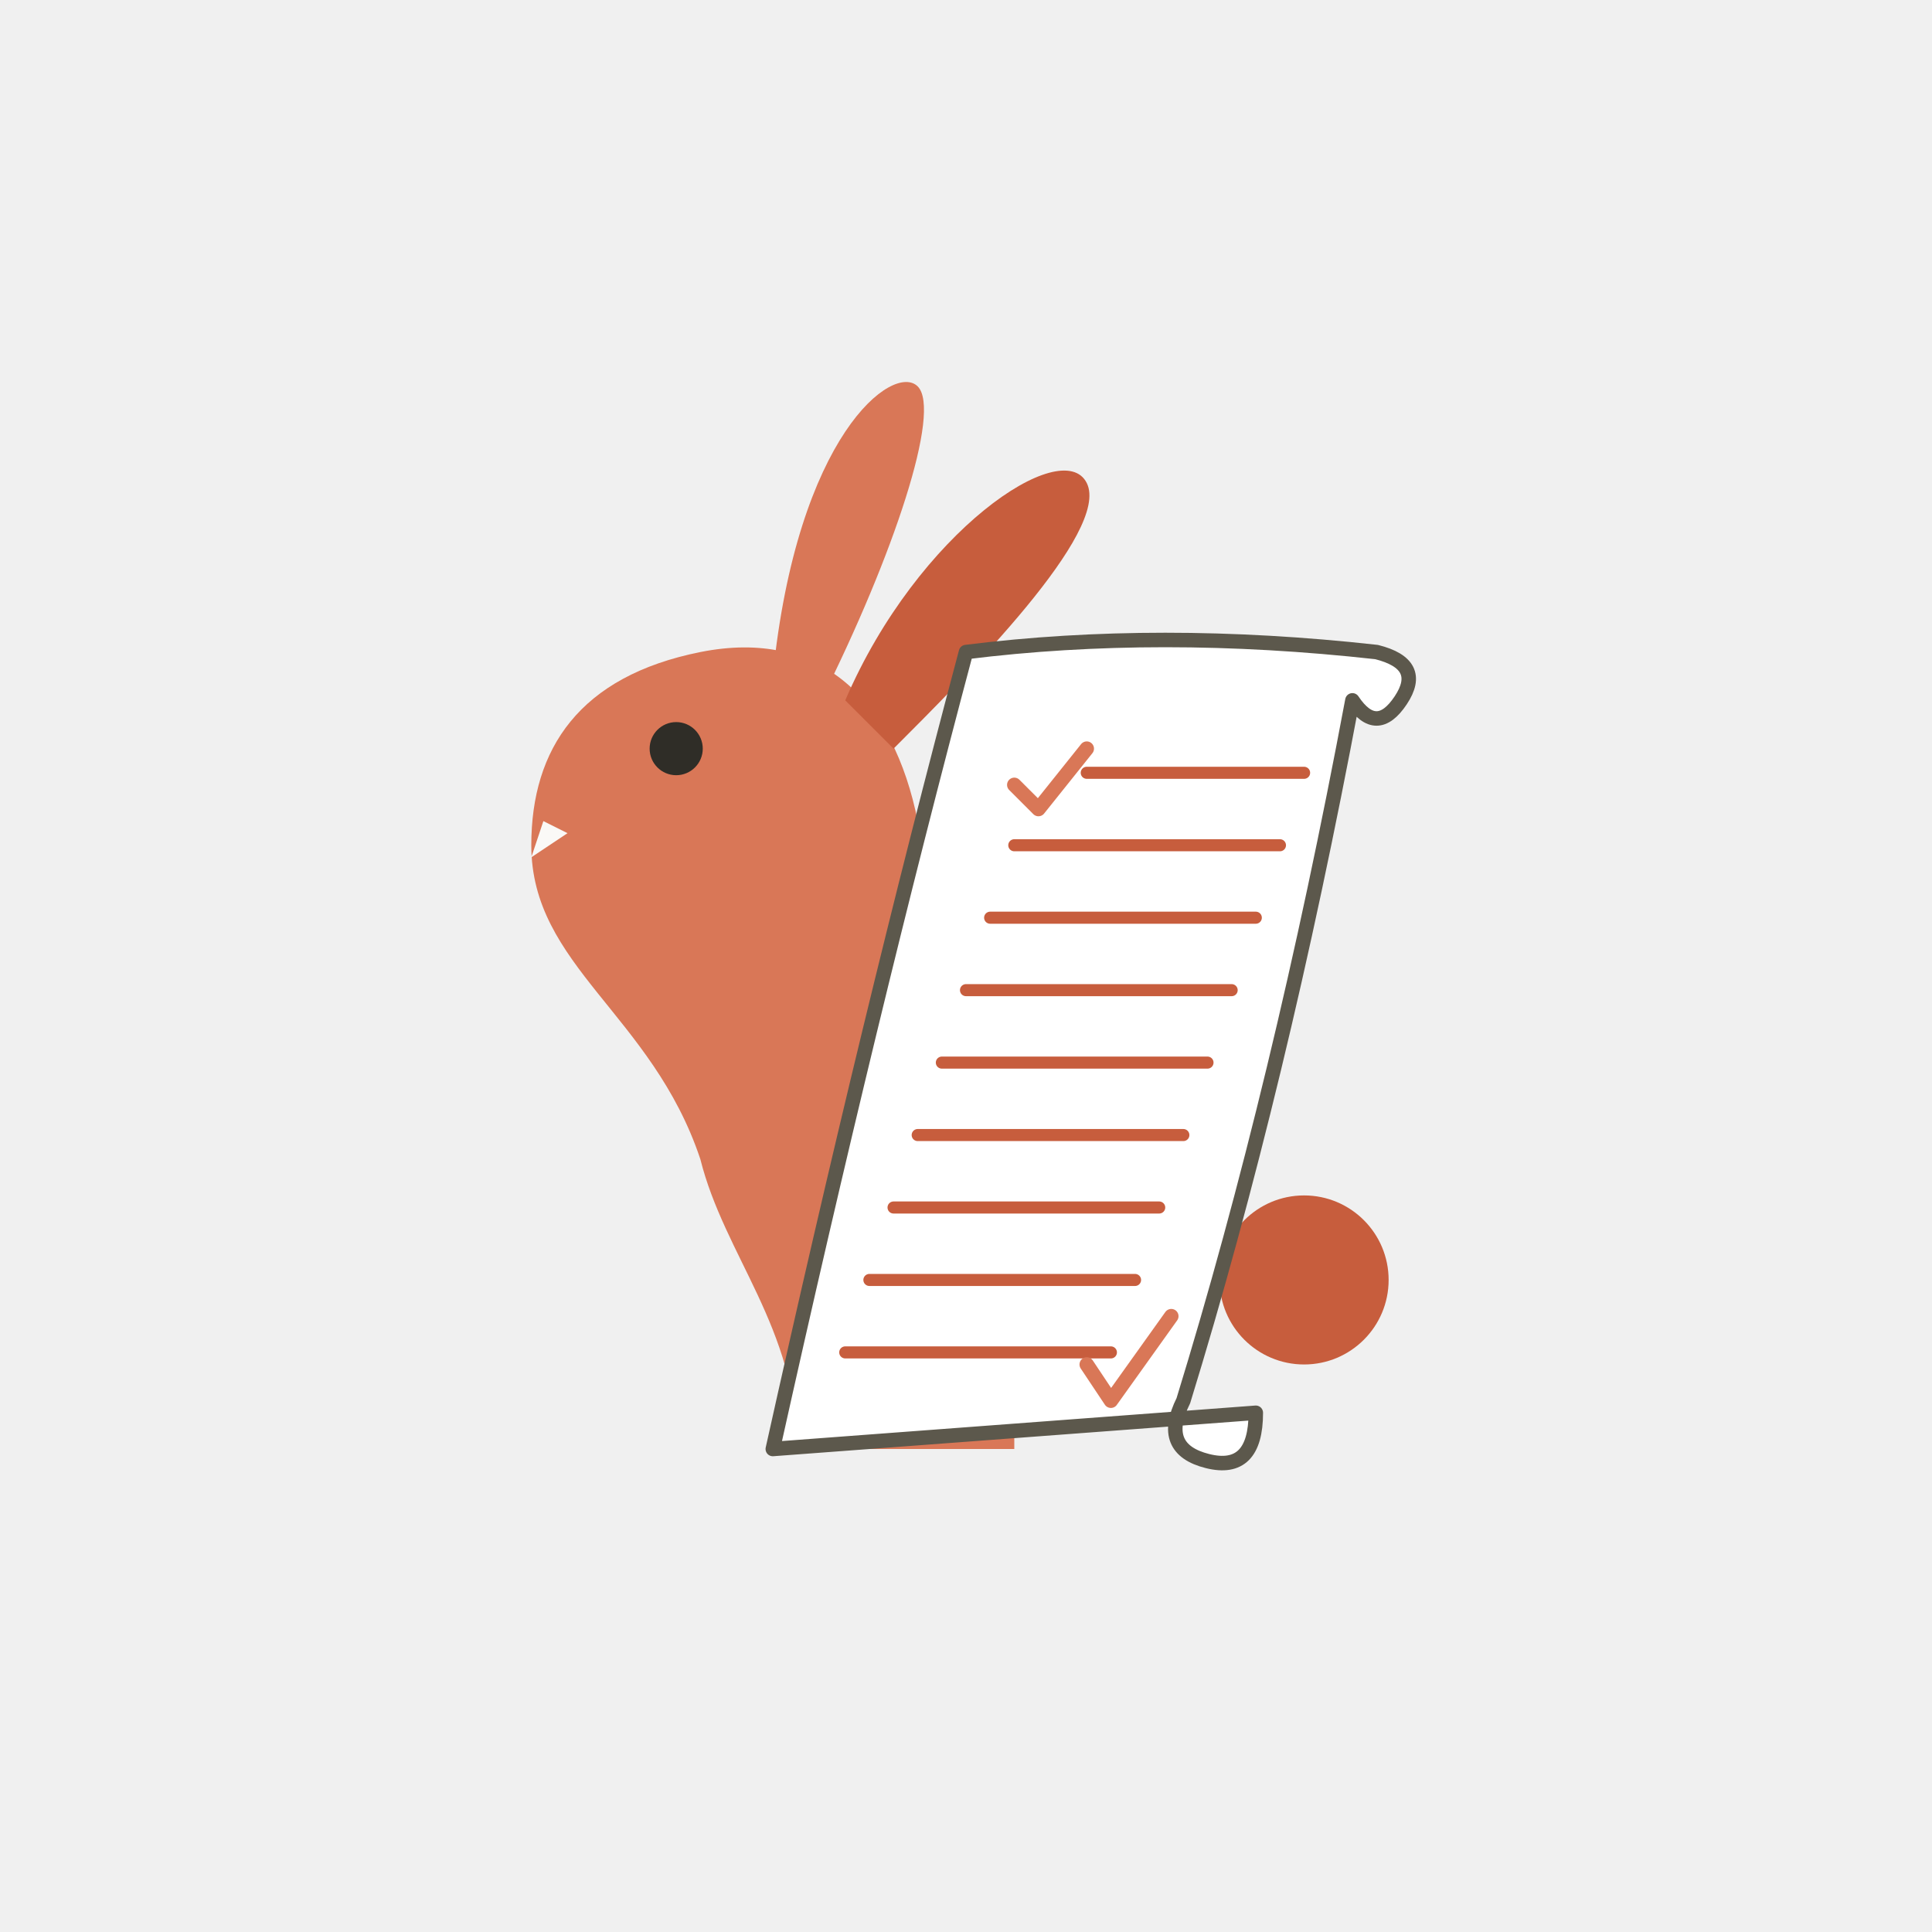
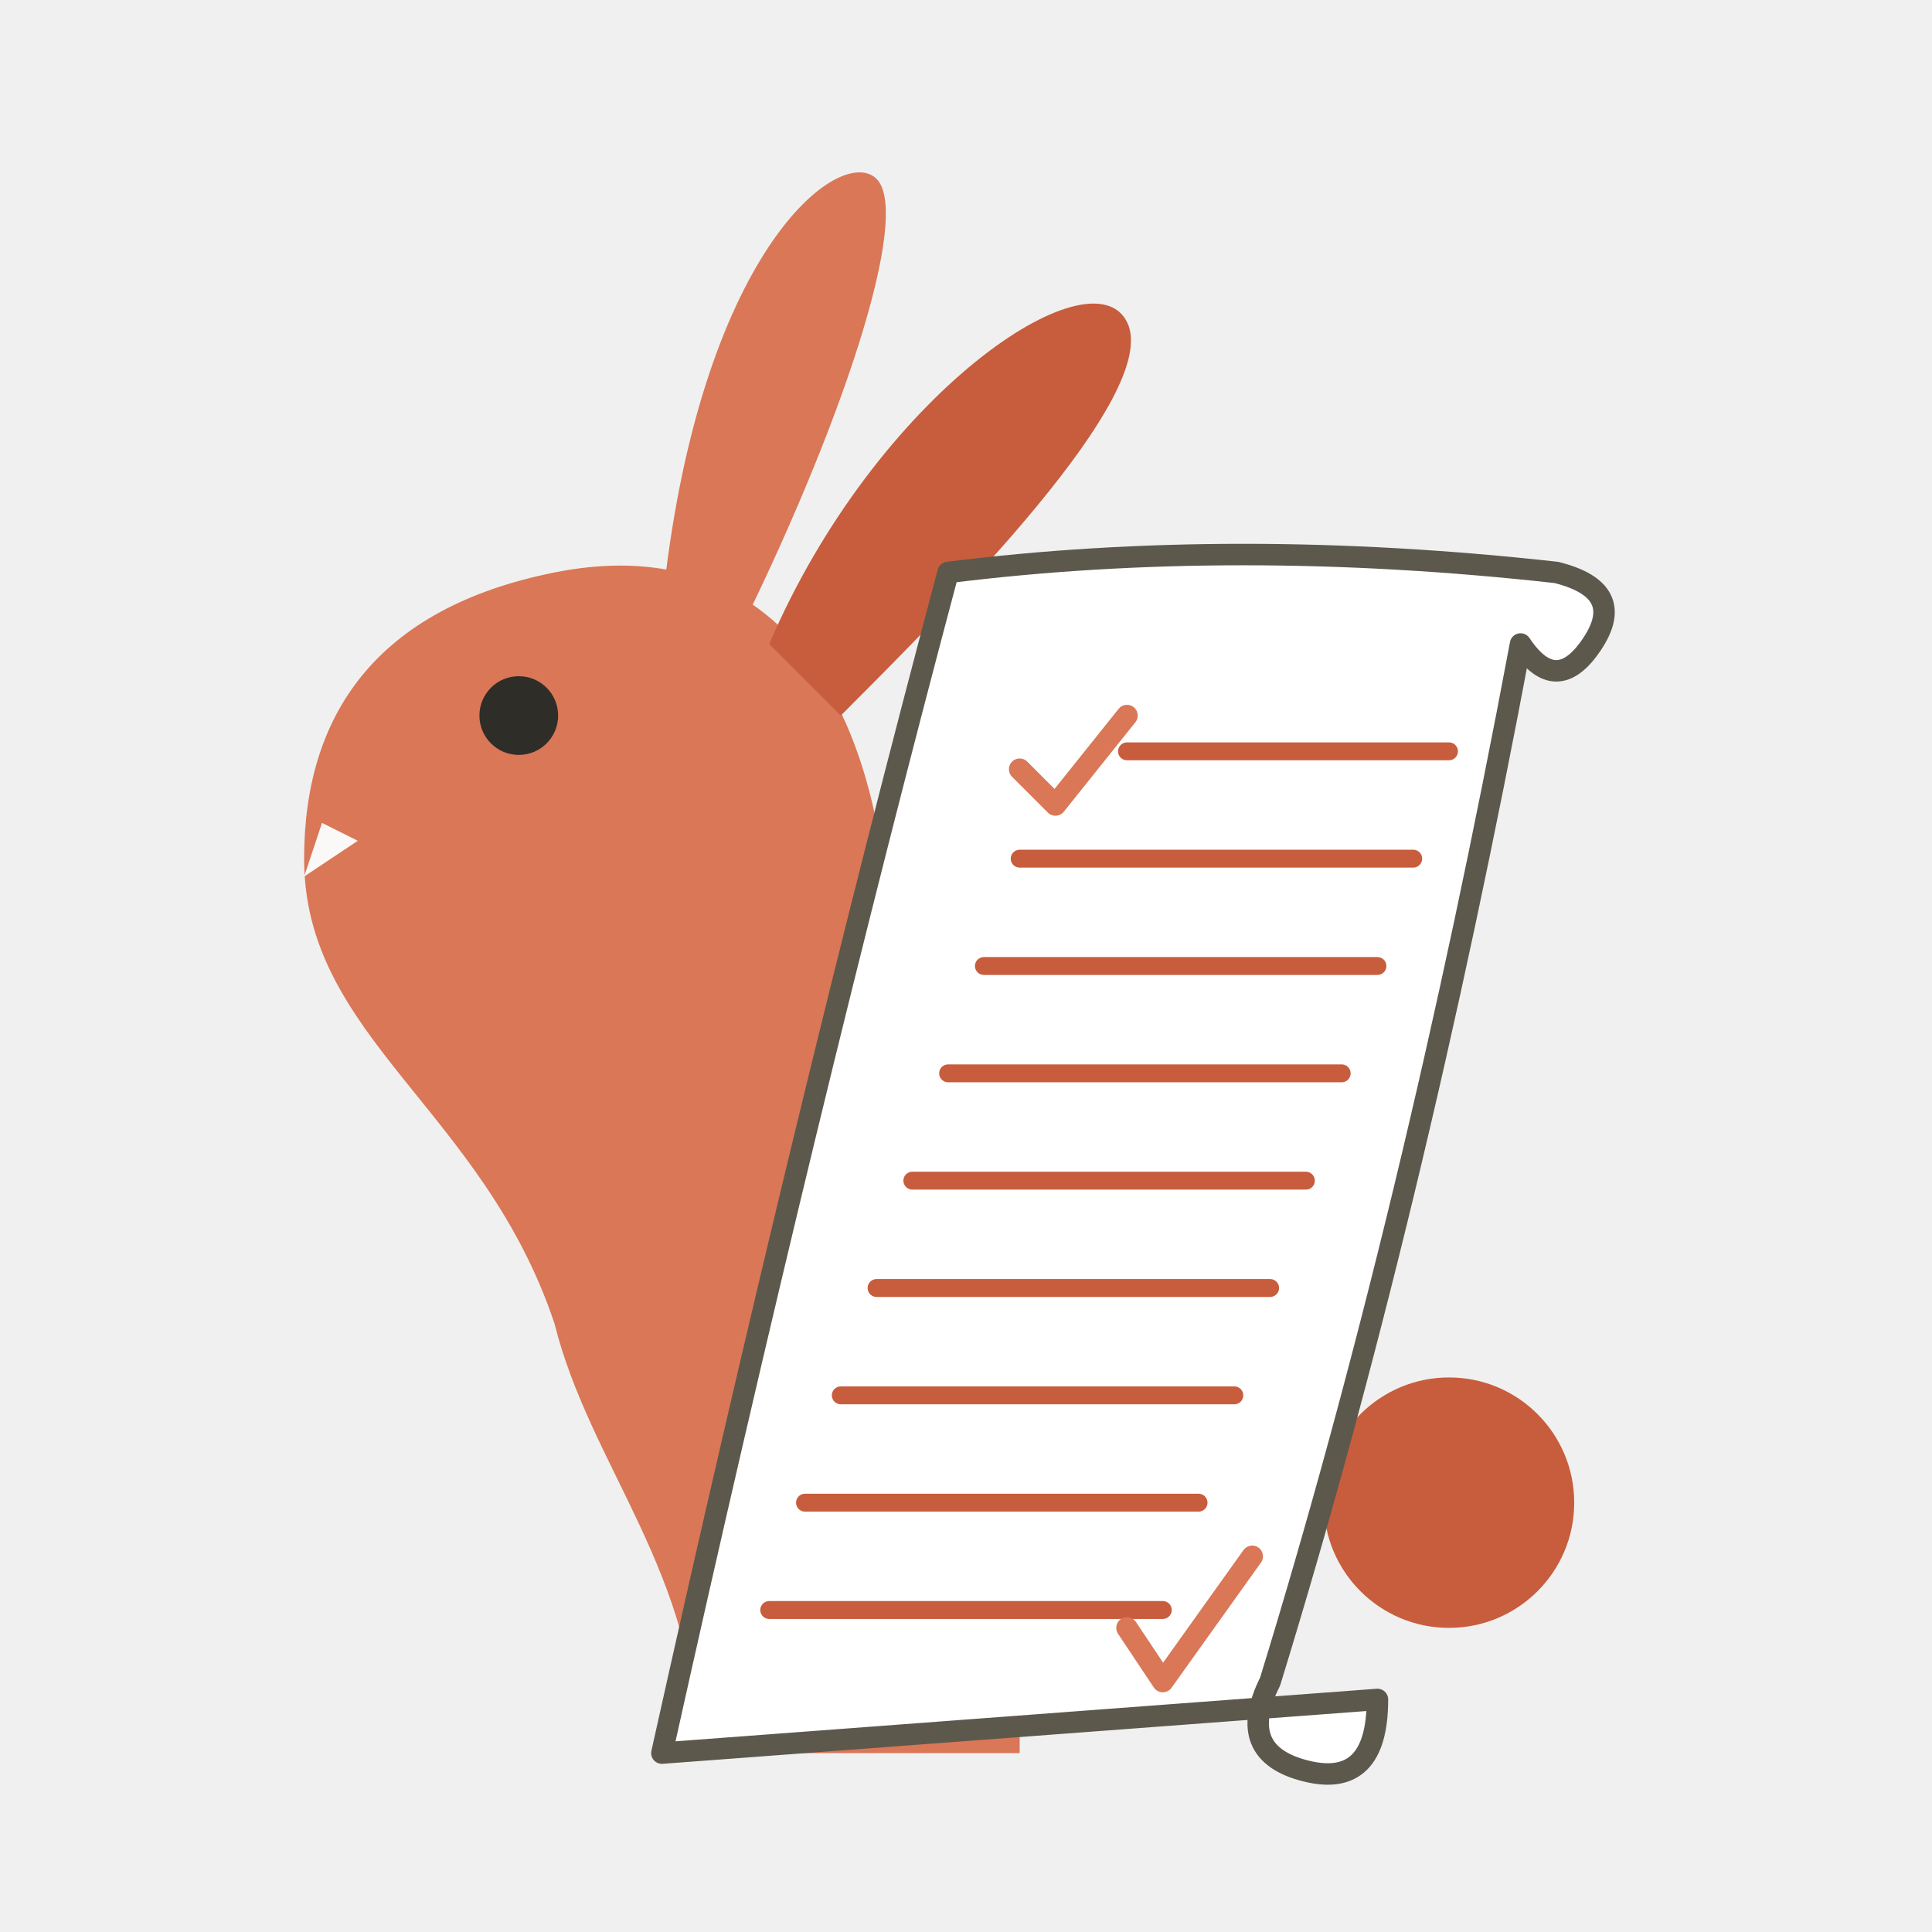
- <svg xmlns="http://www.w3.org/2000/svg" viewBox="0 0 800 800" width="100%" height="100%">
+ <svg xmlns="http://www.w3.org/2000/svg" viewBox="135 110 540 540" width="100%" height="100%">
  <defs>
    <style>
      /* Anthropic / Claude 风格配色：温暖珊瑚 + 纸质米白 + 暖灰描边 */
      .coral-fill { fill: #d97757; }
      .coral-deep-fill { fill: #c75d3d; }
      .paper-fill { fill: #faf9f7; }
      .ink-fill { fill: #2f2d27; }
      .scroll-outline {
        fill: #ffffff;
        stroke: #5c584c;
        stroke-width: 6;
        stroke-linejoin: round;
        stroke-linecap: round;
      }
      .list-line {
        stroke: #c75d3d;
        stroke-width: 5;
        stroke-linecap: round;
      }
      .checkmark {
        fill: none;
        stroke: #d97757;
        stroke-width: 6;
        stroke-linecap: round;
        stroke-linejoin: round;
      }
    </style>
  </defs>
  <circle cx="540" cy="530" r="35" class="coral-deep-fill" />
  <path d="M 330 600            C 330 550, 300 520, 290 480            C 270 420, 220 400, 220 350            C 220 310, 240 280, 290 270            C 340 260, 370 290, 380 340            C 390 400, 390 450, 420 500            L 420 600 Z" class="coral-fill" />
  <path d="M 225 340 L 235 345 L 220 355 Z" class="paper-fill" />
  <circle cx="280" cy="310" r="11" class="ink-fill" />
  <path d="M 320 280 C 330 180, 370 150, 380 160 C 390 170, 370 230, 340 290 Z" class="coral-fill" />
  <path d="M 350 290 C 380 220, 440 180, 450 200 C 460 220, 400 280, 370 310 Z" class="coral-deep-fill" />
  <path d="M 400 270            Q 480 260 570 270            Q 590 275 580 290            Q 570 305 560 290            Q 530 450 490 580            Q 480 600 500 605            Q 520 610 520 585            L 320 600            Q 360 420, 400 270 Z" class="scroll-outline" />
  <line x1="450" y1="320" x2="540" y2="320" class="list-line" />
  <line x1="420" y1="350" x2="530" y2="350" class="list-line" />
  <line x1="410" y1="380" x2="520" y2="380" class="list-line" />
  <line x1="400" y1="410" x2="510" y2="410" class="list-line" />
  <line x1="390" y1="440" x2="500" y2="440" class="list-line" />
  <line x1="380" y1="470" x2="490" y2="470" class="list-line" />
  <line x1="370" y1="500" x2="480" y2="500" class="list-line" />
  <line x1="360" y1="530" x2="470" y2="530" class="list-line" />
  <line x1="350" y1="560" x2="460" y2="560" class="list-line" />
  <path d="M 420 325 L 430 335 L 450 310" class="checkmark" />
  <path d="M 450 565 L 460 580 L 485 545" class="checkmark" />
</svg>
